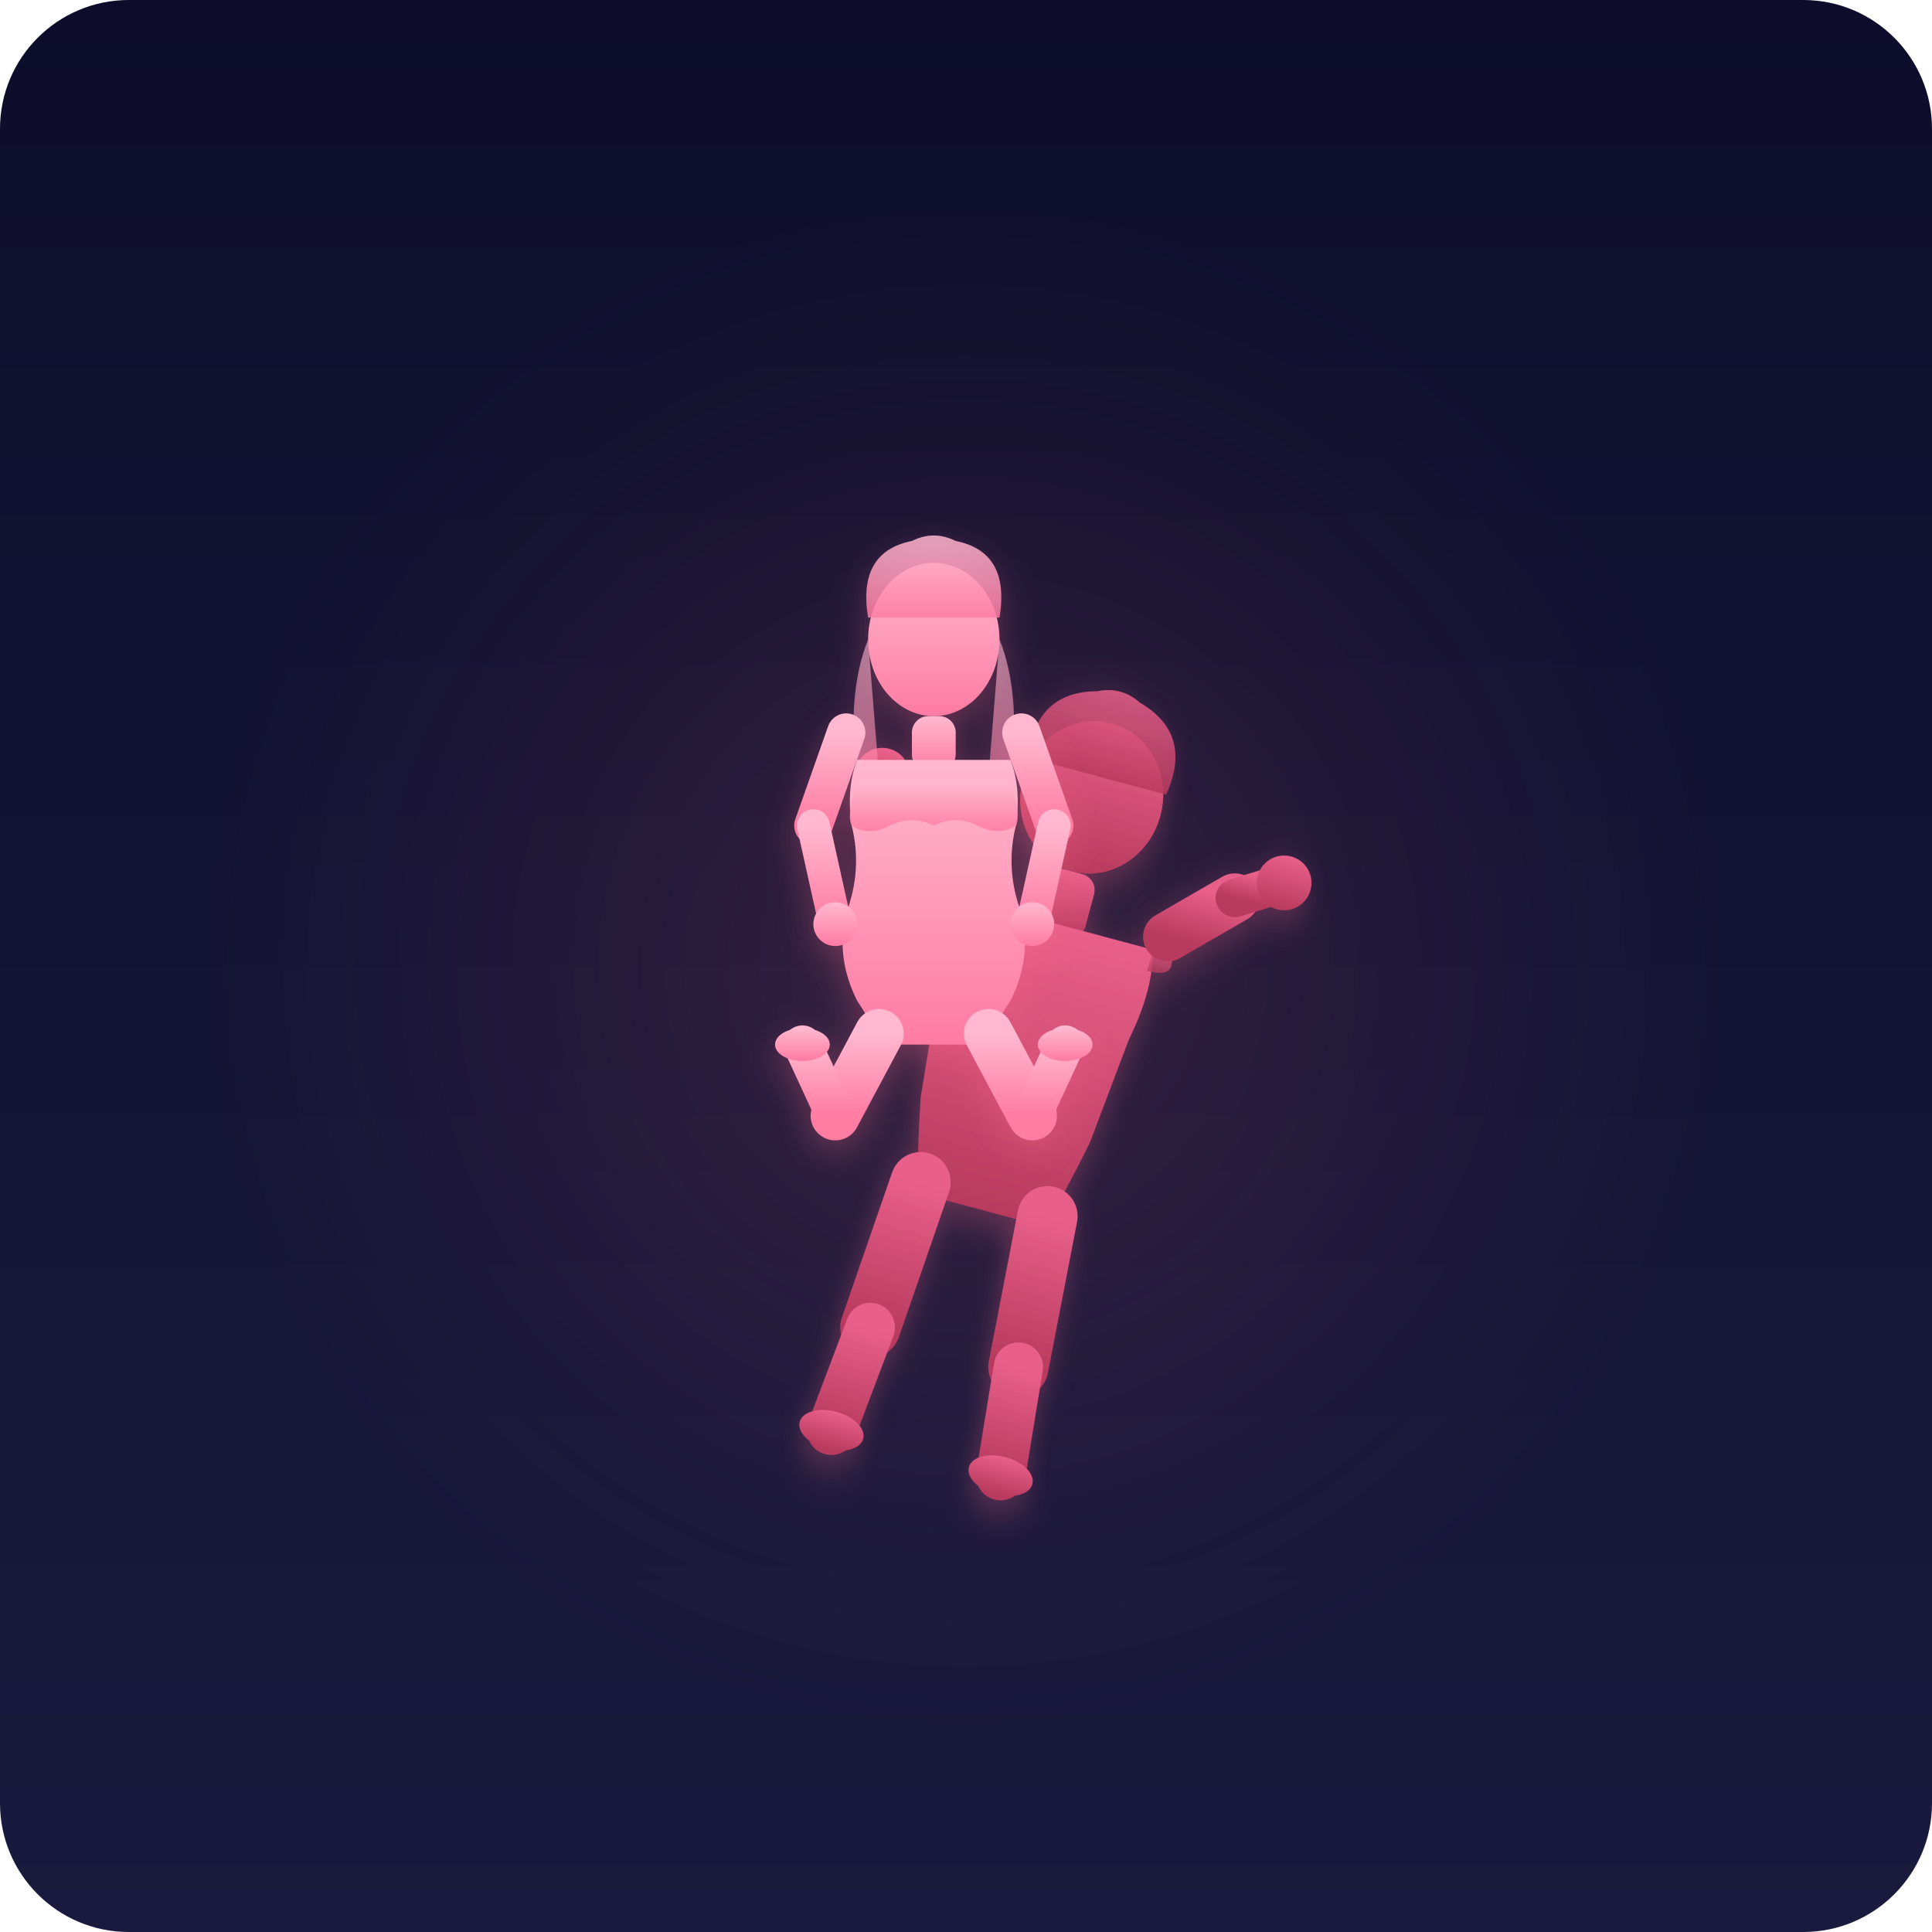
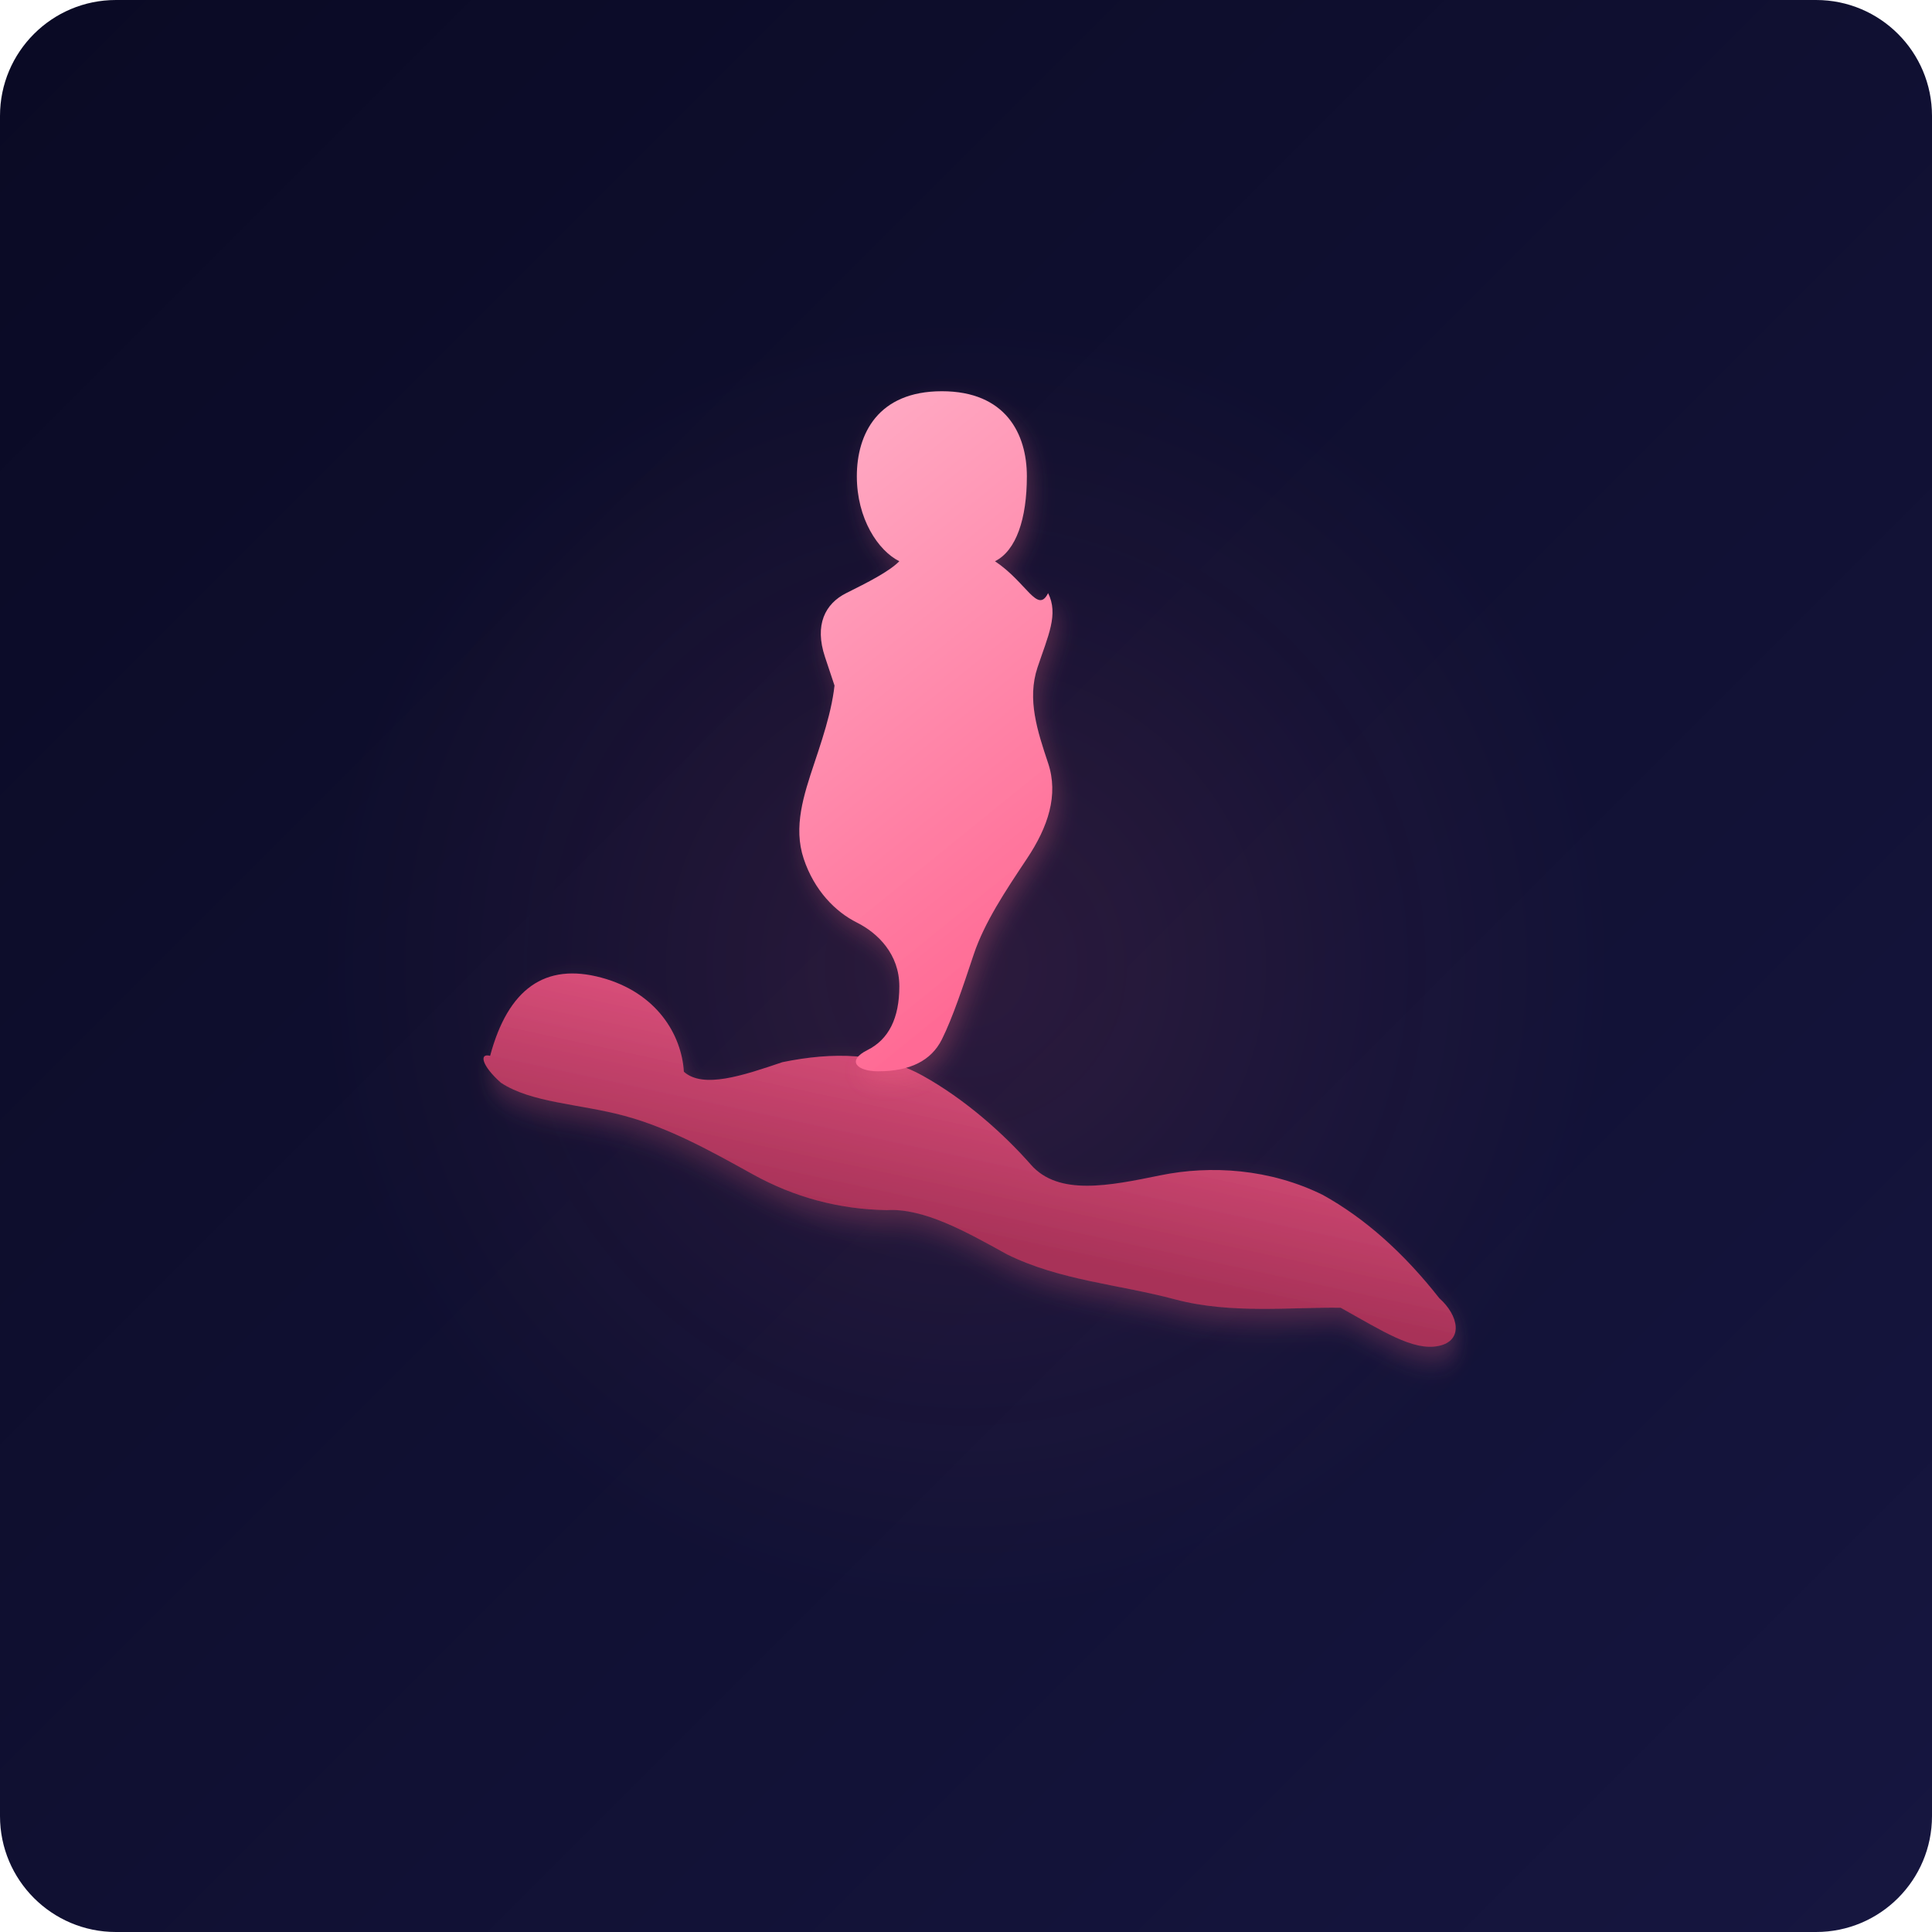
- <svg xmlns="http://www.w3.org/2000/svg" viewBox="0 0 300 300" width="300" height="300">
+ <svg xmlns="http://www.w3.org/2000/svg" viewBox="0 0 400 400" width="400" height="400">
  <defs>
-     <linearGradient id="bg" x1="0" y1="0" x2="0" y2="1">
-       <stop offset="0%" stop-color="#0d0d2b" />
-       <stop offset="100%" stop-color="#1a1a3e" />
+     <linearGradient id="bg" x1="0" y1="0" x2="1" y2="1">
+       <stop offset="0%" stop-color="#0a0a24" />
+       <stop offset="100%" stop-color="#161640" />
    </linearGradient>
-     <linearGradient id="f1" x1="0" y1="0" x2="0" y2="1">
-       <stop offset="0%" stop-color="#FFB8D0" />
-       <stop offset="100%" stop-color="#FF7BA3" />
+     <linearGradient id="p1" x1="0" y1="0" x2="0.3" y2="1">
+       <stop offset="0%" stop-color="#FFB0C8" />
+       <stop offset="100%" stop-color="#FF6B95" />
    </linearGradient>
-     <linearGradient id="f2" x1="0" y1="0" x2="0" y2="1">
-       <stop offset="0%" stop-color="#E8608A" />
-       <stop offset="100%" stop-color="#B83A5E" />
+     <linearGradient id="p2" x1="0" y1="0" x2="0.3" y2="1">
+       <stop offset="0%" stop-color="#D94F7A" />
+       <stop offset="100%" stop-color="#A83258" />
    </linearGradient>
-     <radialGradient id="glow" cx="50%" cy="50%" r="50%">
-       <stop offset="0%" stop-color="#FF6B8A" stop-opacity="0.15" />
-       <stop offset="60%" stop-color="#FF6B8A" stop-opacity="0.05" />
+     <radialGradient id="glow" cx="50%" cy="50%" r="45%">
+       <stop offset="0%" stop-color="#FF6B8A" stop-opacity="0.12" />
+       <stop offset="70%" stop-color="#FF6B8A" stop-opacity="0.03" />
      <stop offset="100%" stop-color="#FF6B8A" stop-opacity="0" />
    </radialGradient>
-     <filter id="shadow" x="-20%" y="-20%" width="140%" height="140%">
-       <feDropShadow dx="0" dy="2" stdDeviation="3" flood-color="#FF6B8A" flood-opacity="0.3" />
+     <filter id="sf" x="-10%" y="-10%" width="120%" height="120%">
+       <feGaussianBlur in="SourceAlpha" stdDeviation="2" result="blur" />
+       <feOffset dx="1" dy="2" result="offsetBlur" />
+       <feFlood flood-color="#FF6B8A" flood-opacity="0.25" result="color" />
+       <feComposite in="color" in2="offsetBlur" operator="in" result="shadow" />
+       <feMerge>
+         <feMergeNode in="shadow" />
+         <feMergeNode in="SourceGraphic" />
+       </feMerge>
    </filter>
  </defs>
-   <rect width="300" height="300" fill="url(#bg)" rx="20" />
-   <circle cx="150" cy="150" r="120" fill="url(#glow)" />
-   <g transform="translate(155,178) rotate(15) scale(0.85)" filter="url(#shadow)">
-     <ellipse cx="0" cy="-66" rx="13" ry="14" fill="url(#f2)" />
-     <path d="M-13,-70 Q-15,-82 -4,-85 Q0,-87 4,-85 Q15,-82 13,-70" fill="url(#f2)" opacity="0.85" />
-     <rect x="-5" y="-52" width="10" height="12" rx="3" fill="url(#f2)" />
-     <path d="M-18,-42 Q-20,-35 -18,-25 Q-17,-15 -16,-5 Q-14,5 -12,12 L12,12 Q14,5 16,-5 Q17,-15 18,-25 Q20,-35 18,-42 Z" fill="url(#f2)" />
-     <path d="M-18,-42 Q-22,-44 -22,-40 Q-22,-38 -18,-38" fill="url(#f2)" opacity="0.8" />
-     <path d="M18,-42 Q22,-44 22,-40 Q22,-38 18,-38" fill="url(#f2)" opacity="0.8" />
-     <line x1="-20" y1="-45" x2="-30" y2="-55" stroke="url(#f2)" stroke-width="9" stroke-linecap="round" />
-     <line x1="-30" y1="-55" x2="-38" y2="-60" stroke="url(#f2)" stroke-width="7" stroke-linecap="round" />
-     <circle cx="-38" cy="-60" r="5" fill="url(#f2)" />
-     <line x1="20" y1="-45" x2="30" y2="-55" stroke="url(#f2)" stroke-width="9" stroke-linecap="round" />
-     <line x1="30" y1="-55" x2="38" y2="-60" stroke="url(#f2)" stroke-width="7" stroke-linecap="round" />
-     <circle cx="38" cy="-60" r="5" fill="url(#f2)" />
-     <line x1="-12" y1="10" x2="-14" y2="38" stroke="url(#f2)" stroke-width="11" stroke-linecap="round" />
-     <line x1="-14" y1="38" x2="-16" y2="58" stroke="url(#f2)" stroke-width="9" stroke-linecap="round" />
-     <ellipse cx="-16" cy="58" rx="6" ry="3.5" fill="url(#f2)" />
-     <line x1="12" y1="10" x2="14" y2="38" stroke="url(#f2)" stroke-width="11" stroke-linecap="round" />
-     <line x1="14" y1="38" x2="16" y2="58" stroke="url(#f2)" stroke-width="9" stroke-linecap="round" />
-     <ellipse cx="16" cy="58" rx="6" ry="3.5" fill="url(#f2)" />
-   </g>
-   <g transform="translate(145,152) rotate(0) scale(0.85)" filter="url(#shadow)">
-     <ellipse cx="0" cy="-62" rx="12" ry="14" fill="url(#f1)" />
-     <path d="M-12,-66 Q-14,-78 -4,-80 Q0,-82 4,-80 Q14,-78 12,-66" fill="url(#f1)" opacity="0.85" />
-     <path d="M-12,-62 Q-16,-52 -14,-37 Q-12,-32 -10,-37" fill="url(#f1)" opacity="0.6" />
-     <path d="M12,-62 Q16,-52 14,-37 Q12,-32 10,-37" fill="url(#f1)" opacity="0.6" />
-     <rect x="-4" y="-48" width="8" height="10" rx="3" fill="url(#f1)" />
-     <path d="M-14,-40 Q-16,-35 -15,-28 Q-13,-20 -16,-12 Q-18,-4 -14,4 Q-10,10 -10,12 L10,12 Q10,10 14,4 Q18,-4 16,-12 Q13,-20 15,-28 Q16,-35 14,-40 Z" fill="url(#f1)" />
-     <path d="M-14,-36 Q-16,-30 -15,-28 Q-12,-26 -8,-28 Q-4,-30 0,-28 Q4,-30 8,-28 Q12,-26 15,-28 Q16,-30 14,-36" fill="url(#f1)" opacity="0.9" />
-     <line x1="-16" y1="-45" x2="-22" y2="-28" stroke="url(#f1)" stroke-width="7" stroke-linecap="round" />
-     <line x1="-22" y1="-28" x2="-18" y2="-10" stroke="url(#f1)" stroke-width="6" stroke-linecap="round" />
-     <circle cx="-18" cy="-10" r="4" fill="url(#f1)" />
-     <line x1="16" y1="-45" x2="22" y2="-28" stroke="url(#f1)" stroke-width="7" stroke-linecap="round" />
-     <line x1="22" y1="-28" x2="18" y2="-10" stroke="url(#f1)" stroke-width="6" stroke-linecap="round" />
-     <circle cx="18" cy="-10" r="4" fill="url(#f1)" />
-     <line x1="-10" y1="10" x2="-18" y2="25" stroke="url(#f1)" stroke-width="9" stroke-linecap="round" />
-     <line x1="-18" y1="25" x2="-24" y2="12" stroke="url(#f1)" stroke-width="7" stroke-linecap="round" />
-     <ellipse cx="-24" cy="12" rx="5" ry="3" fill="url(#f1)" />
-     <line x1="10" y1="10" x2="18" y2="25" stroke="url(#f1)" stroke-width="9" stroke-linecap="round" />
-     <line x1="18" y1="25" x2="24" y2="12" stroke="url(#f1)" stroke-width="7" stroke-linecap="round" />
-     <ellipse cx="24" cy="12" rx="5" ry="3" fill="url(#f1)" />
-   </g>
+   <rect width="400" height="400" fill="url(#bg)" rx="24" />
+   <circle cx="200" cy="200" r="150" fill="url(#glow)" />
+   <path d="M-85,0 C-85,-12 -80,-18 -70,-18 C-60,-18 -54,-12 -52,-6 C-48,-4 -42,-8 -36,-12 C-28,-16 -20,-18 -12,-16 C-4,-14 4,-10 10,-6 C16,-2 24,-6 32,-10 C40,-14 50,-16 60,-14 C68,-12 76,-8 84,-2 C88,0 90,4 86,6 C82,8 76,6 68,4 C60,6 50,10 40,10 C30,10 20,12 10,10 C2,8 -6,6 -12,8 C-20,10 -28,10 -36,8 C-44,6 -52,4 -60,4 C-68,4 -76,6 -82,4 C-86,2 -87,0 -85,0 Z" fill="url(#p2)" transform="translate(200,245) rotate(15) scale(1.2,1.2)" filter="url(#sf)" />
+   <path d="M0,-70 C-12,-70 -16,-62 -16,-54 C-16,-46 -12,-40 -8,-38 C-10,-36 -14,-34 -18,-32 C-22,-30 -24,-26 -22,-20 C-20,-14 -18,-8 -16,-2 C-14,4 -12,8 -10,10 C-12,8 -14,4 -16,-2 C-18,-8 -20,-14 -20,-18 C-20,-12 -22,-6 -24,0 C-26,6 -28,12 -26,18 C-24,24 -20,28 -16,30 C-12,32 -8,36 -8,42 C-8,48 -10,52 -14,54 C-18,56 -16,58 -12,58 C-6,58 -2,56 0,52 C2,48 4,42 6,36 C8,30 12,24 16,18 C20,12 22,6 20,0 C18,-6 16,-12 18,-18 C20,-24 22,-28 20,-32 C18,-28 16,-34 10,-38 C14,-40 16,-46 16,-54 C16,-62 12,-70 0,-70 Z" fill="url(#p1)" transform="translate(195,158) scale(1.1,1.1)" filter="url(#sf)" />
</svg>
